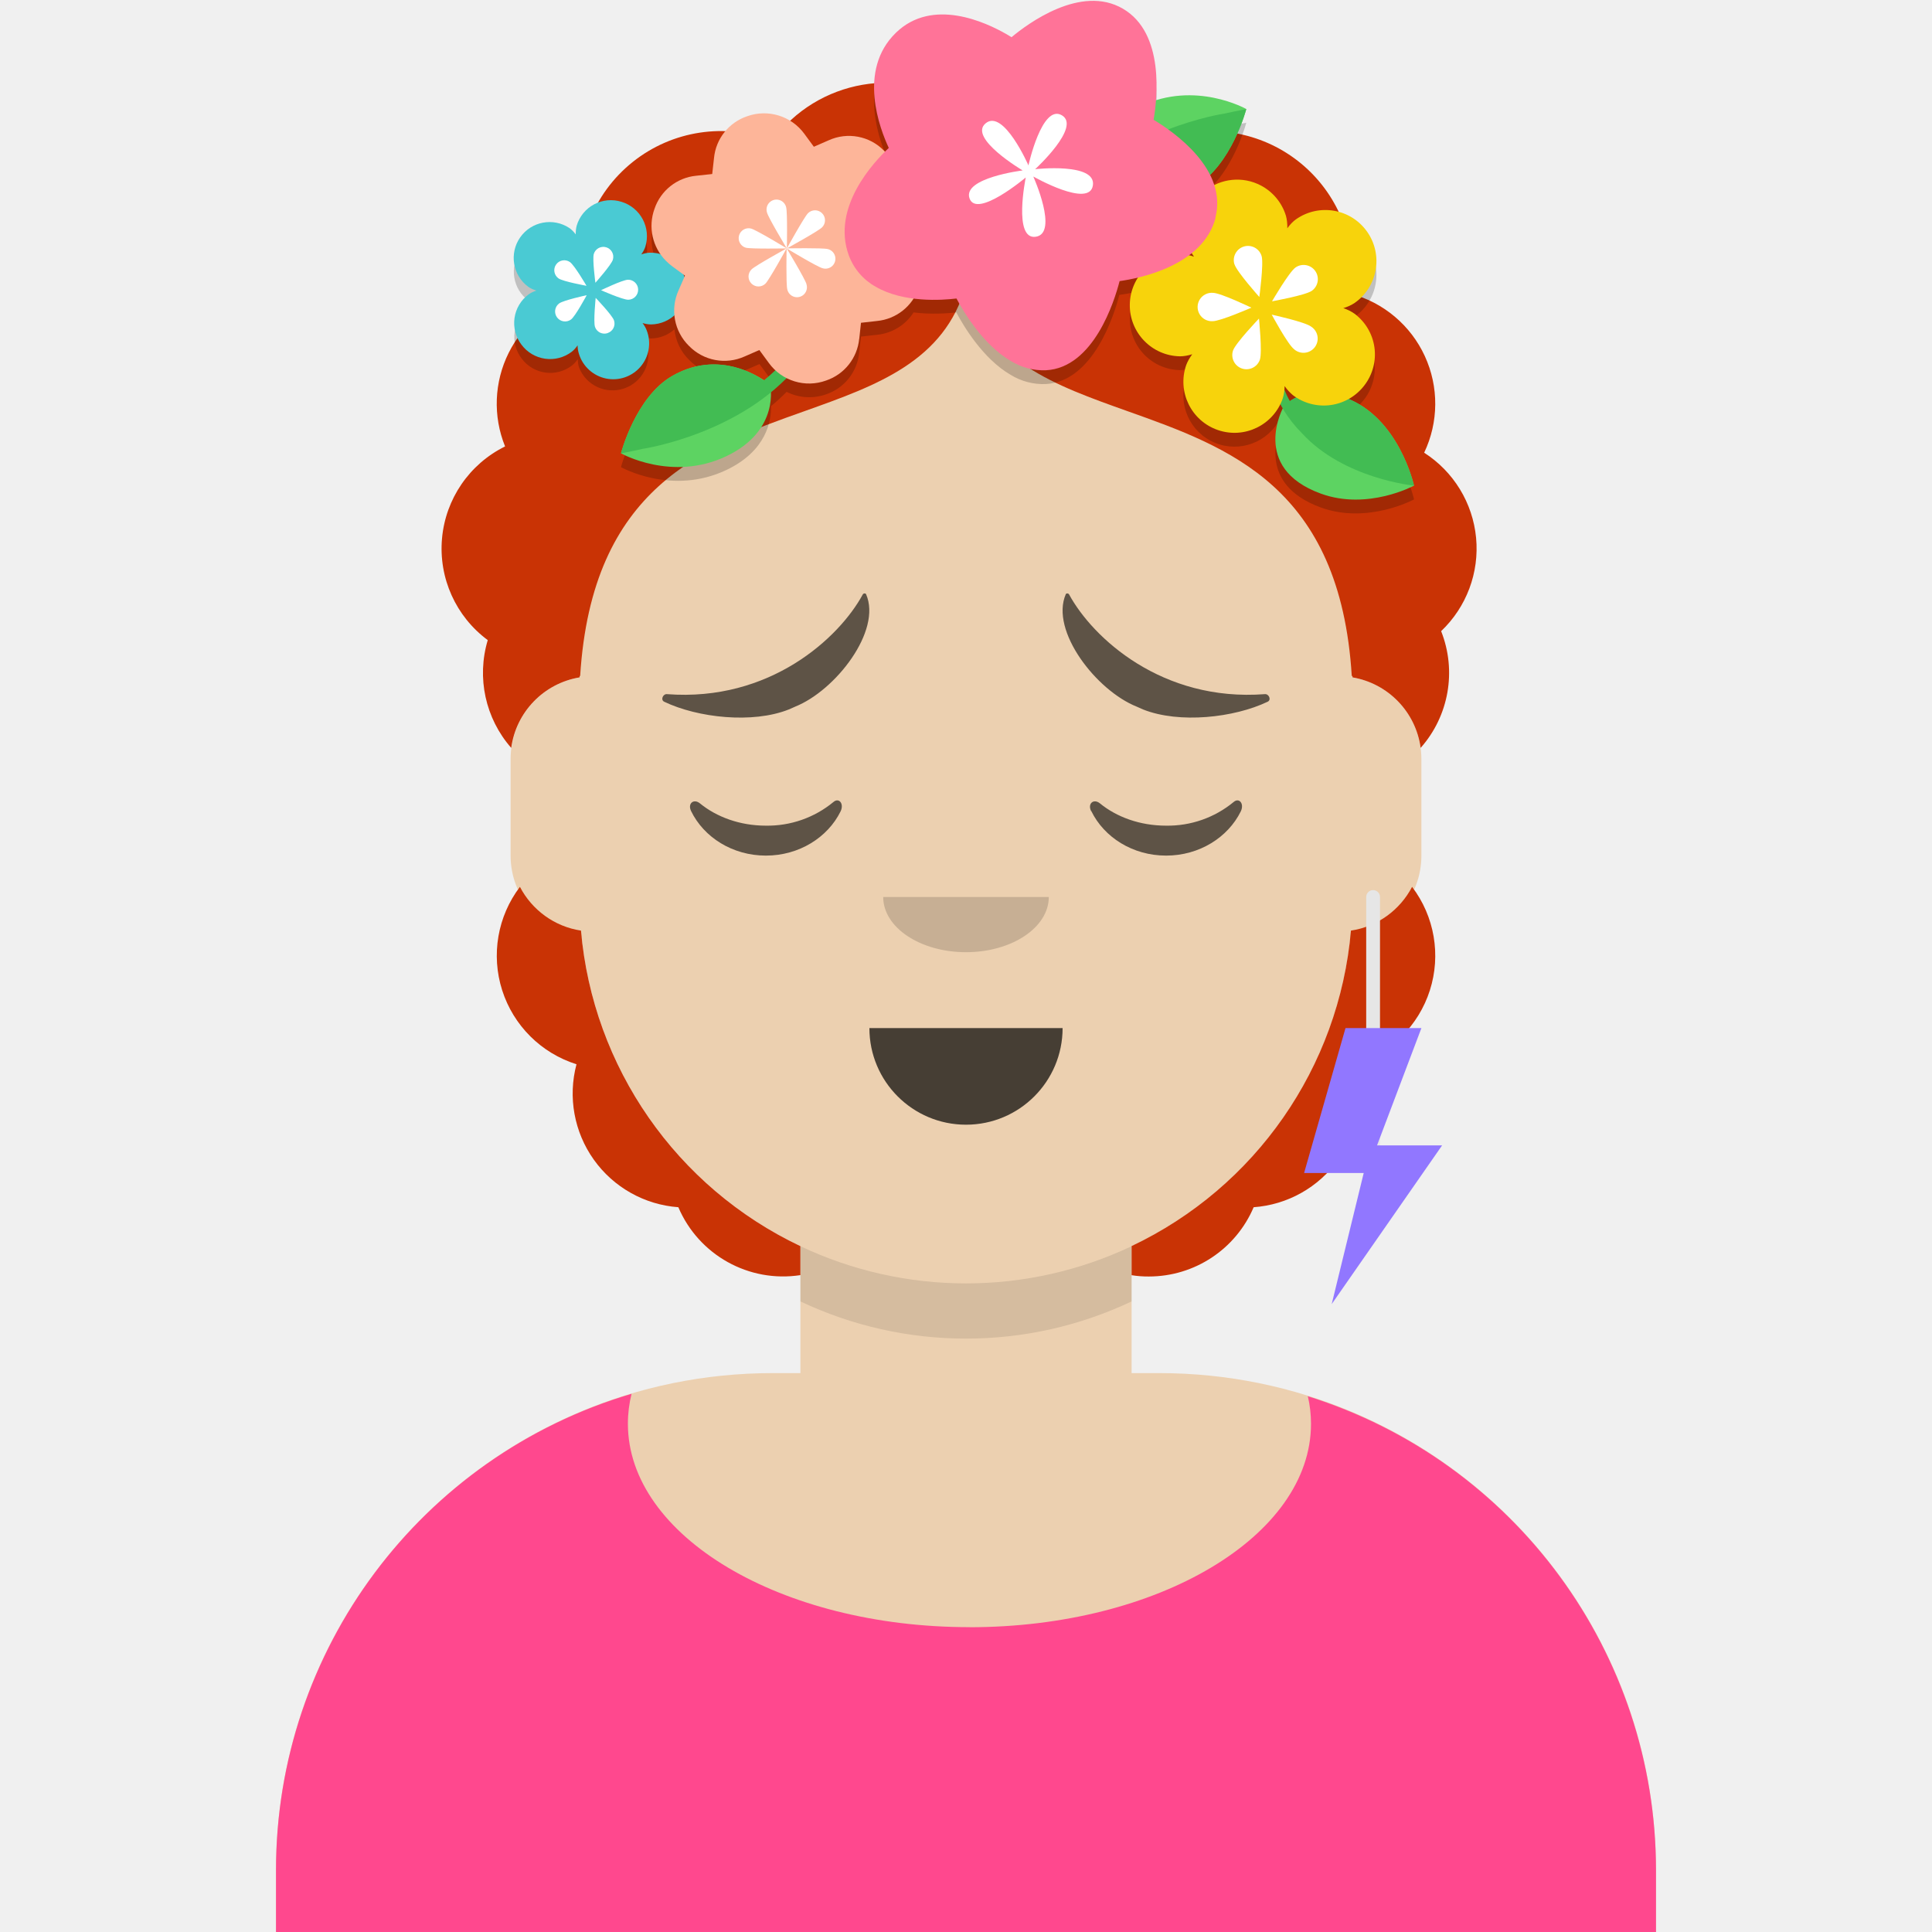
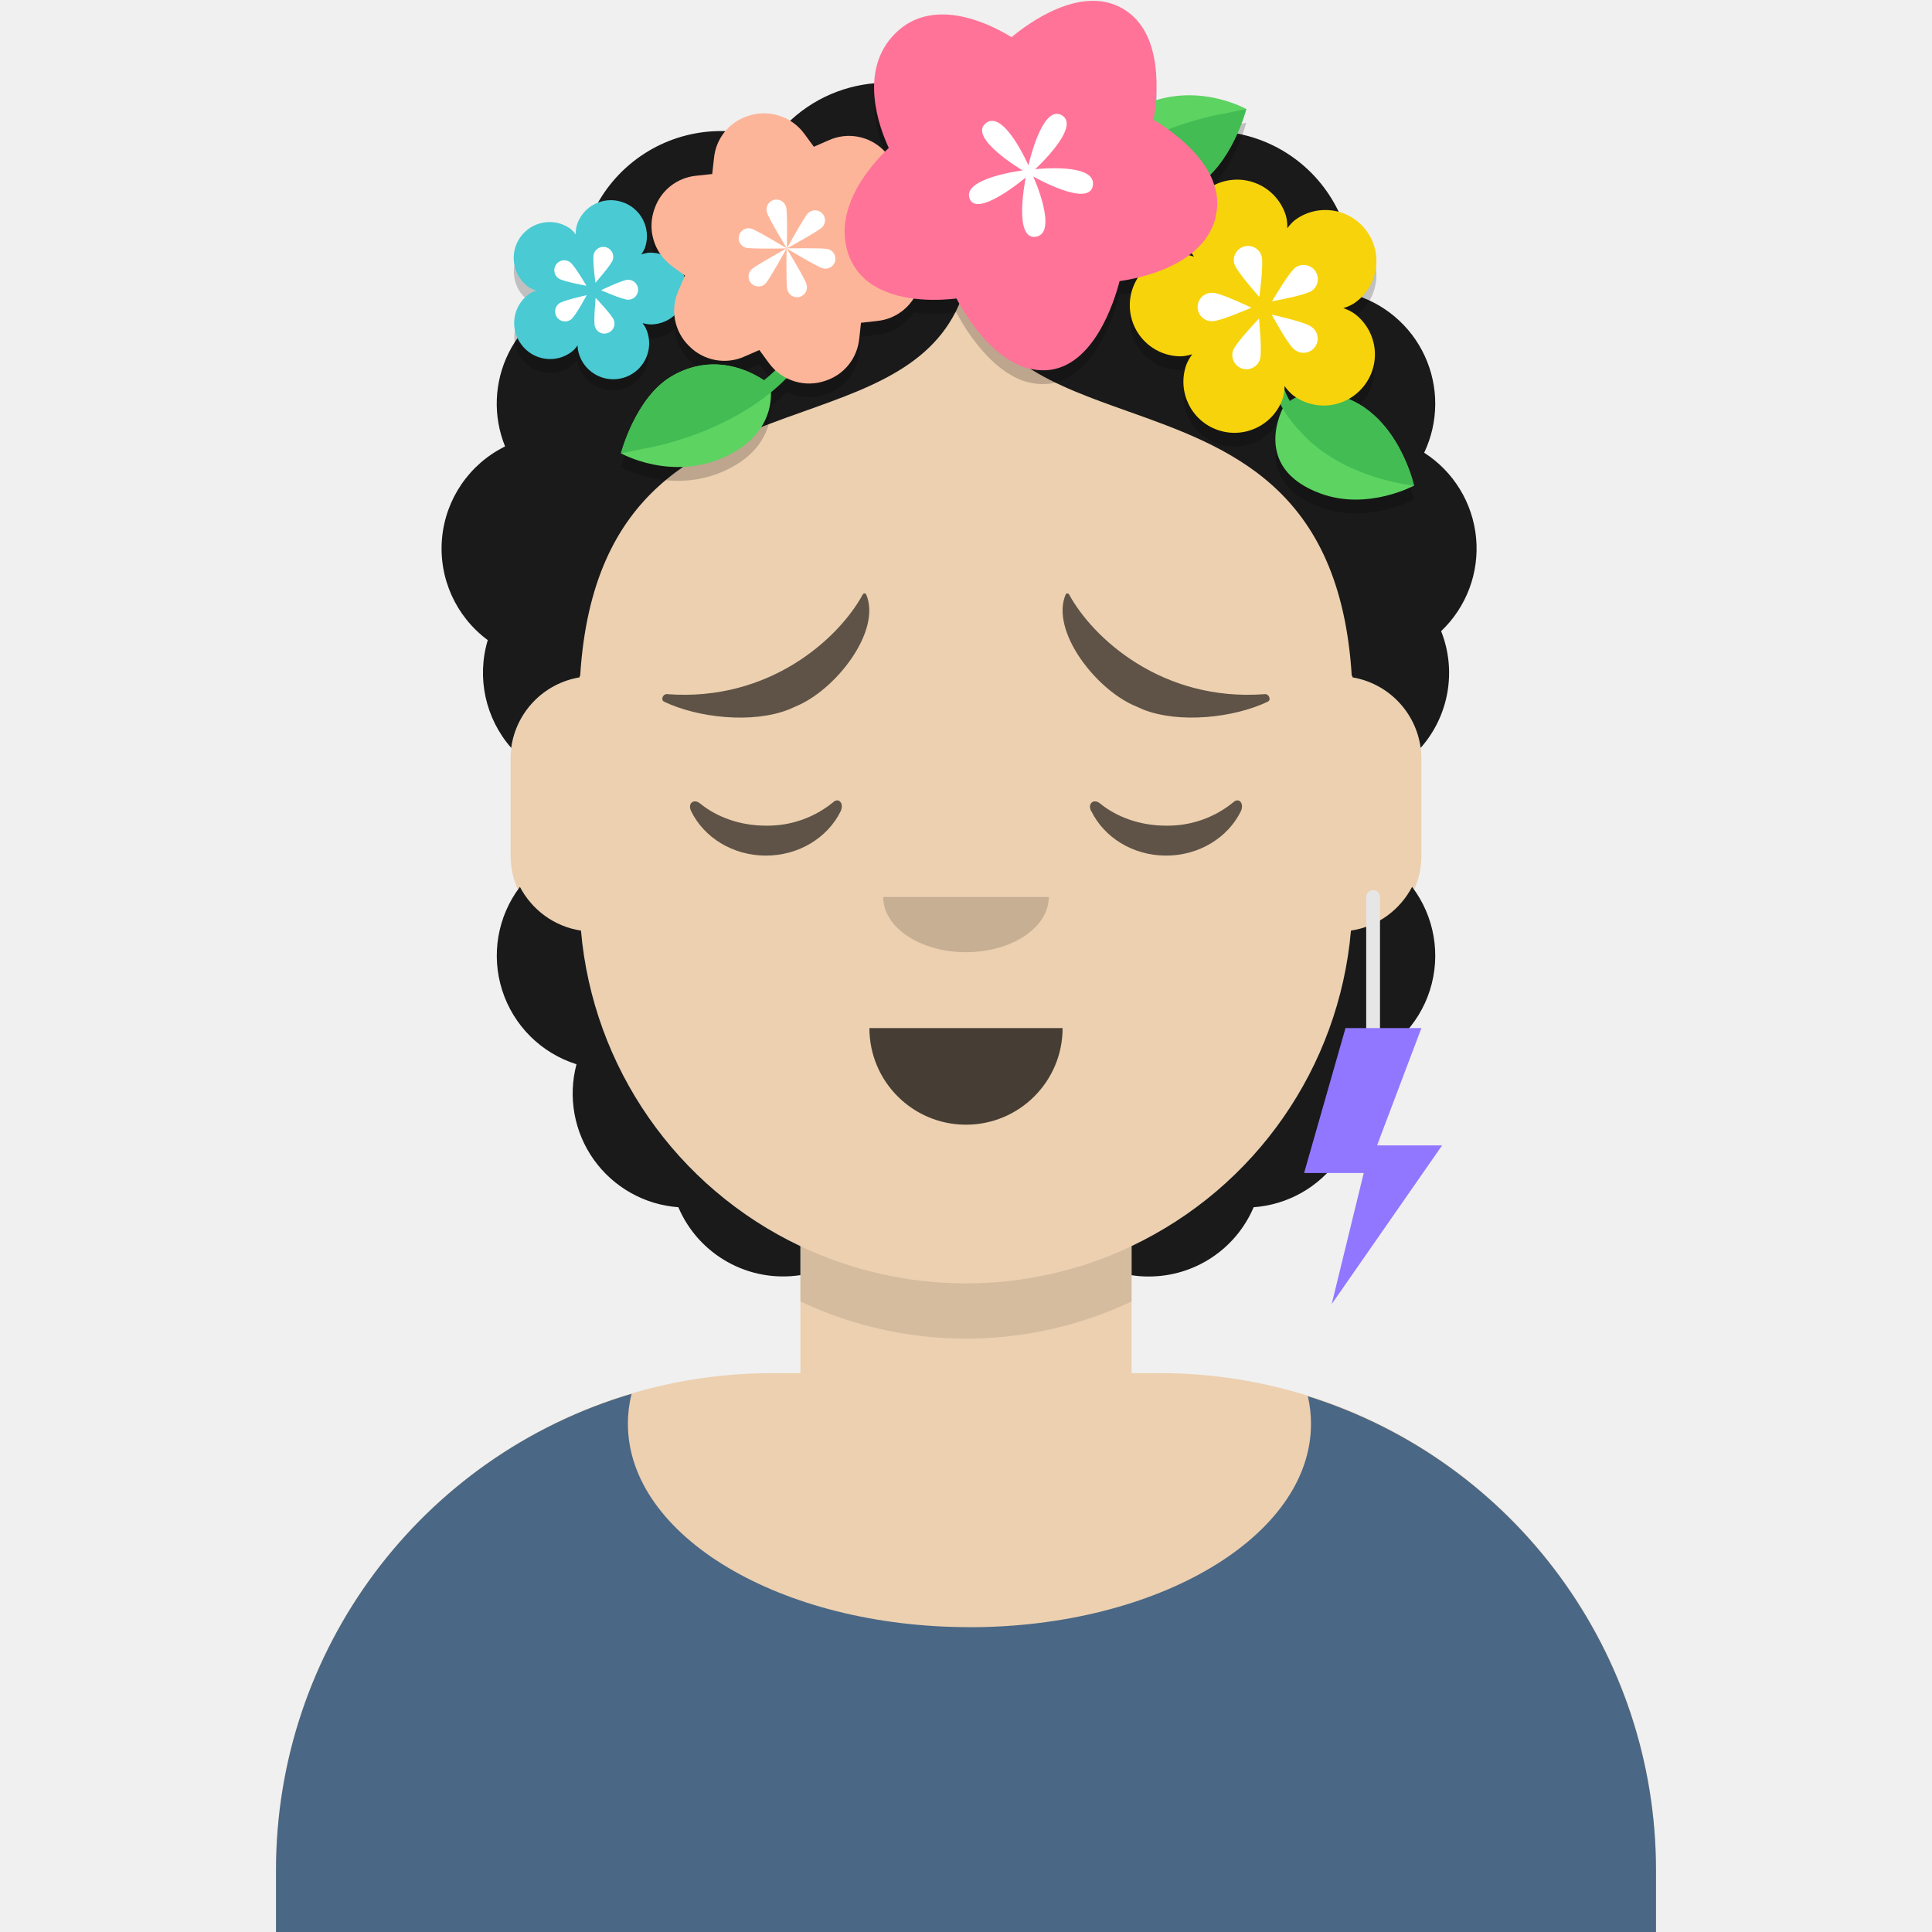
<svg xmlns="http://www.w3.org/2000/svg" viewBox="0 0 280 280" fill="none" shape-rendering="auto" aria-hidden="true">
  <defs>
    <g id="clothes-shirtScoopNeck-f58798fd">
-       <path d="M100.5 51.13c27.34 0 49.5-13.2 49.5-29.48q0-2.04-.46-4A72 72 0 0 1 200 86.35v8.95H0v-8.95A72 72 0 0 1 51.53 17.3a18 18 0 0 0-.53 4.34c0 16.28 22.16 29.48 49.5 29.48" fill="#ff488e" />
+       <path d="M100.5 51.13c27.34 0 49.5-13.2 49.5-29.48q0-2.04-.46-4A72 72 0 0 1 200 86.35v8.95H0v-8.95A72 72 0 0 1 51.53 17.3a18 18 0 0 0-.53 4.34c0 16.28 22.16 29.48 49.5 29.48" fill="#4a6785" />
    </g>
    <g id="mouth-default-f58798fd">
      <path fill-rule="evenodd" clip-rule="evenodd" d="M32 9a14 14 0 1 0 28 0" fill="black" fill-opacity=".7" />
    </g>
    <g id="nose-default-f58798fd">
      <path fill-rule="evenodd" clip-rule="evenodd" d="M0 0c0 4.42 5.37 8 12 8s12-3.58 12-8" fill="black" fill-opacity=".16" />
    </g>
    <g id="eyes-closed-f58798fd">
      <path fill-rule="evenodd" clip-rule="evenodd" d="M2.16 19.55C4.01 23.35 8.16 26 13 26c4.81 0 8.96-2.63 10.82-6.4.55-1.13-.24-2.05-1.03-1.37a15 15 0 0 1-9.8 3.43c-3.73 0-7.12-1.24-9.55-3.23-.9-.73-1.82.01-1.28 1.12m58 0c1.85 3.8 6 6.45 10.84 6.45 4.81 0 8.96-2.63 10.82-6.4.55-1.13-.24-2.05-1.03-1.37a15 15 0 0 1-9.8 3.43c-3.76 0-7.15-1.24-9.58-3.23-.9-.73-1.82.01-1.28 1.12" fill="black" fill-opacity=".6" />
    </g>
    <g id="eyebrows-sadConcernedNatural-f58798fd">
      <path fill-rule="evenodd" clip-rule="evenodd" d="m23.37 20.42-.91.4c-5.24 2.09-13.2 1.21-18.06-1.12-.56-.27-.18-1.15.4-1.1 14.92 1.14 24.97-8.15 28.38-14.45.1-.18.4-.2.48-.03 2.31 5.32-4.45 13.98-10.3 16.3m49.54 0 .9.4c5.26 2.09 13.2 1.2 18.06-1.12.57-.27.18-1.15-.4-1.1-14.92 1.14-24.96-8.15-28.38-14.45-.1-.18-.4-.2-.48-.03-2.3 5.32 4.45 13.98 10.3 16.3" fill="black" fill-opacity=".6" />
    </g>
    <g id="top-frida-f58798fd">
-       <path d="M76 98.17v-.23l.08.06c1.7-27.45 17.84-33.2 32.51-38.41 10.53-3.75 20.3-7.22 23.4-18.25 3.12 11.03 12.89 14.5 23.42 18.25 14.67 5.22 30.82 10.96 32.5 38.41l.1-.06v.23a12 12 0 0 1 9.88 10.22 16.4 16.4 0 0 0 2.97-16.92 16.5 16.5 0 0 0-2.46-25.86 16.5 16.5 0 0 0-10.62-23.04q.22-1.5.22-3.07a20.5 20.5 0 0 0-27.95-19.1A20.47 20.47 0 0 0 132 15.53a20.47 20.47 0 0 0-28.05 4.87 20.5 20.5 0 0 0-27.73 22.16A16.5 16.5 0 0 0 65.2 64.7a16.5 16.5 0 0 0-2.51 28.07 16.5 16.5 0 0 0 3.4 15.62A12 12 0 0 1 76 98.17m.2 36.7c-3.85-.58-7.11-3-8.85-6.34a16.5 16.5 0 0 0 8.2 25.71 16.52 16.52 0 0 0 14.76 20.72A16.5 16.5 0 0 0 108 184.8v-4.2a56 56 0 0 1-31.8-45.74m79.8 45.75v4.2q1.22.2 2.5.19a16.5 16.5 0 0 0 15.19-10.04 16.5 16.5 0 0 0 14.76-20.71 16.5 16.5 0 0 0 8.2-25.72c-1.74 3.34-5 5.76-8.86 6.34a56 56 0 0 1-31.81 45.73" fill="#c93305" />
+       <path d="M76 98.17v-.23l.08.06c1.7-27.45 17.84-33.2 32.51-38.41 10.53-3.75 20.3-7.22 23.4-18.25 3.12 11.03 12.89 14.5 23.42 18.25 14.67 5.22 30.82 10.96 32.5 38.41l.1-.06v.23a12 12 0 0 1 9.88 10.22 16.4 16.4 0 0 0 2.97-16.92 16.5 16.5 0 0 0-2.46-25.86 16.5 16.5 0 0 0-10.62-23.04q.22-1.5.22-3.07a20.5 20.5 0 0 0-27.95-19.1A20.47 20.47 0 0 0 132 15.53a20.47 20.47 0 0 0-28.05 4.87 20.5 20.5 0 0 0-27.73 22.16A16.5 16.5 0 0 0 65.2 64.7a16.5 16.5 0 0 0-2.51 28.07 16.5 16.5 0 0 0 3.4 15.62A12 12 0 0 1 76 98.17m.2 36.7c-3.85-.58-7.11-3-8.85-6.34a16.5 16.5 0 0 0 8.2 25.71 16.52 16.52 0 0 0 14.76 20.72A16.5 16.5 0 0 0 108 184.8v-4.2a56 56 0 0 1-31.8-45.74m79.8 45.75v4.2q1.22.2 2.5.19a16.5 16.5 0 0 0 15.19-10.04 16.5 16.5 0 0 0 14.76-20.71 16.5 16.5 0 0 0 8.2-25.72c-1.74 3.34-5 5.76-8.86 6.34a56 56 0 0 1-31.81 45.73" fill="#1a1a1a" />
      <path fill-rule="evenodd" clip-rule="evenodd" d="M169.13 28.36q-.6.18-1.14.45-.25-.75-.62-1.48c3.72-3.63 5.25-9.54 5.25-9.54s-1.16.2-3.1.64c-.27.04-3.78.6-8.24 2.31-.8-.58-1.54-1.04-2.1-1.38.52-2.93 1.68-12.56-4.46-16.11-6.1-3.54-13.8 2.2-16.12 4.14l-.7-.42c-3.07-1.77-10.77-5.35-16.05-.23-5.64 5.46-2.3 14-1.04 16.7l-.53.53-.1-.11a7.1 7.1 0 0 0-8.07-1.52l-2.13.93-1.38-1.88a7.24 7.24 0 0 0-8.29-2.54 7.1 7.1 0 0 0-4.8 6.05l-.27 2.32-2.32.25a7.1 7.1 0 0 0-6.05 4.81 7.2 7.2 0 0 0 .83 6.53q-.7-.2-1.5-.2-.56.02-1.24.26.42-.6.6-1.13a5.2 5.2 0 0 0-9.96-3.04q-.15.55-.14 1.27-.44-.58-.9-.91a5.2 5.2 0 0 0-5.96 8.52q.46.31 1.16.53-.68.23-1.14.56a5.17 5.17 0 0 0-1.02 7.29 5.16 5.16 0 0 0 7.28 1.02q.44-.34.86-.93 0 .71.2 1.25a5.2 5.2 0 0 0 9.82-3.39 4 4 0 0 0-.62-1.1q.7.24 1.25.24a5.2 5.2 0 0 0 3.36-1.32 7.2 7.2 0 0 0 2.13 4.44 7.15 7.15 0 0 0 8.06 1.52l2.13-.93 1.38 1.88q.43.58.94 1.05-.78.77-1.64 1.44c-.47-.3-1.12-.7-1.92-1.06a12 12 0 0 0-13.25 1.82C83.62 61.47 82 67.7 82 67.7s7.37 4.17 15.26.42c5.9-2.8 6.53-7.22 6.48-9.26q1.18-.96 2.26-2.07a7.3 7.3 0 0 0 5.72.36 7.1 7.1 0 0 0 4.8-6.05l.26-2.32 2.32-.26a7.1 7.1 0 0 0 5.3-3.24c2.57.32 4.97.13 6.2 0 .99 1.87 3.82 6.7 7.88 9.05a9 9 0 0 0 5.07 1.33c6.9-.36 9.92-10 10.67-12.92.64-.09 1.6-.24 2.7-.5a7.4 7.4 0 0 0 .16 8.24 7.4 7.4 0 0 0 5.93 3.16q.8 0 1.78-.3-.6.82-.88 1.58a7.4 7.4 0 0 0 13.65 5.65l.34.62c-.71 1.48-3.8 8.96 5.53 12.36 6.77 2.46 13.45-1.15 13.5-1.17 0 0-2.07-9.48-9.46-12.55a7.4 7.4 0 0 0 3.7-7.5 7.4 7.4 0 0 0-2.87-4.87 6 6 0 0 0-1.62-.8q.97-.3 1.65-.76a7.4 7.4 0 0 0-8.5-12.12q-.65.47-1.26 1.3 0-1.03-.2-1.8a7.4 7.4 0 0 0-3.6-4.38 7.4 7.4 0 0 0-5.65-.54m-4.1 10.84-.72-.22.4-.3q.14.25.33.52m14.36 20.08.48.33q-.54.26-.93.52-.5-.9-.8-1.65.03-.26.03-.53a6 6 0 0 0 1.22 1.33M91.2 42.12l-.12-.32.2.15z" fill="black" fill-opacity=".2" />
      <path d="M178.03 58.94s-4.98 8.83 5.4 12.6c6.8 2.48 13.5-1.16 13.5-1.16s-2.16-9.9-9.97-12.75c-6.1-2.22-8.93 1.3-8.93 1.3" fill="#5DD362" />
      <path d="M196.93 70.38s-2.16-9.9-9.97-12.75c-4.07-1.48-6.7-.4-8.02.5-1.36-2.4-1.47-4.18-1.45-4.25.03-.3-.2-.53-.46-.63-.07-.02-.2-.07-.3-.03-.39 0-.67.37-.66.75 0 .23.35 4.54 4.63 8.83 6.05 6.6 16.23 7.58 16.23 7.58" fill="#42BC53" />
      <path fill-rule="evenodd" clip-rule="evenodd" d="M165.22 27c5.28-3.06 7.4-11.2 7.4-11.2s-7.38-4.18-15.26-.43-6.37 10.37-6.37 10.37 6.61 5.65 14.23 1.25" fill="#5DD362" />
      <path fill-rule="evenodd" clip-rule="evenodd" d="M147 29.43c.05.08.1.17.24.2.42.34 1.09.3 1.42-.12a24 24 0 0 1 3.26-3.13c1.97 1.4 7.33 4.1 13.3.64 5.28-3.06 7.4-11.2 7.4-11.2s-1.16.2-3.1.63c-.54.07-14.38 2.3-22.36 11.87a1 1 0 0 0-.16 1.13" fill="#42BC53" />
      <path fill-rule="evenodd" clip-rule="evenodd" d="M89.4 54.5C84.1 57.55 82 65.7 82 65.7s7.37 4.17 15.26.42 6.36-10.37 6.36-10.37-6.6-5.65-14.23-1.25" fill="#5DD362" />
      <path fill-rule="evenodd" clip-rule="evenodd" d="M107.61 52.06c-.05-.08-.1-.17-.23-.2-.42-.34-1.1-.3-1.43.12a24 24 0 0 1-3.26 3.16c-1.97-1.41-7.32-4.1-13.3-.64-5.28 3.05-7.4 11.2-7.4 11.2s1.16-.2 3.1-.64c.54-.07 14.39-2.3 22.37-11.87.3-.3.35-.8.15-1.16" fill="#42BC53" />
      <path d="M67.58 49.96a5.17 5.17 0 0 1 1.02-7.29q.47-.33 1.14-.56a4 4 0 0 1-1.16-.53 5.2 5.2 0 0 1 5.96-8.52q.46.33.9.91-.01-.71.14-1.27a5.16 5.16 0 0 1 6.5-3.45 5.2 5.2 0 0 1 3.45 6.5q-.17.53-.59 1.12.68-.23 1.25-.25a5.2 5.2 0 0 1 .18 10.4q-.57 0-1.25-.2.43.56.62 1.1a5.2 5.2 0 1 1-9.83 3.38 4 4 0 0 1-.2-1.25q-.4.58-.85.93a5.17 5.17 0 0 1-7.28-1.02" fill="#4ACAD3" />
      <path fill-rule="evenodd" clip-rule="evenodd" d="M80.82 37.64a1.44 1.44 0 1 0-2.76-.84c-.23.76.23 4.18.23 4.18s2.3-2.58 2.53-3.34m2.24 5.8a1.44 1.44 0 1 0-.05-2.9c-.8.02-3.9 1.52-3.9 1.52s3.16 1.4 3.95 1.38M77 41.42s-1.74-2.98-2.4-3.44a1.44 1.44 0 1 0-1.65 2.37c.65.45 4.05 1.07 4.05 1.07m3.08 6.84a1.44 1.44 0 0 0 .9-1.84c-.26-.75-2.65-3.25-2.65-3.25s-.35 3.44-.1 4.2a1.44 1.44 0 0 0 1.85.9m-5.32-1.97c.64-.48 2.27-3.52 2.27-3.52s-3.37.73-4 1.2a1.44 1.44 0 1 0 1.73 2.32" fill="white" />
      <path d="m116.53 49.1.25-2.32 2.32-.26a7.1 7.1 0 0 0 6.05-4.8 7.2 7.2 0 0 0-2.55-8.29l-1.87-1.38.93-2.13c1.23-2.8.65-5.9-1.52-8.06a7.1 7.1 0 0 0-8.06-1.52l-2.13.93-1.38-1.88a7.24 7.24 0 0 0-8.29-2.54 7.1 7.1 0 0 0-4.8 6.05l-.26 2.32-2.32.25a7.1 7.1 0 0 0-6.05 4.81 7.2 7.2 0 0 0 1.67 7.53q.4.4.87.76l1.88 1.38-.93 2.13a7.15 7.15 0 0 0 1.52 8.06 7.15 7.15 0 0 0 8.06 1.52l2.13-.93 1.38 1.88a7.2 7.2 0 0 0 8.29 2.54 7.1 7.1 0 0 0 4.8-6.05" fill="#FDB599" />
      <path fill-rule="evenodd" clip-rule="evenodd" d="M108.88 41.2a1.44 1.44 0 1 1-2.78.74c-.2-.77-.1-5.94-.1-5.94s-2.5 4.53-3.06 5.1a1.44 1.44 0 0 1-2.03-2.05c.56-.56 5.1-3.05 5.1-3.05s-5.15.1-5.92-.1a1.44 1.44 0 0 1 .75-2.78c.77.2 5.19 2.88 5.19 2.88s-2.67-4.42-2.87-5.2a1.44 1.44 0 1 1 2.78-.74c.2.77.1 5.94.1 5.94s2.5-4.53 3.06-5.1a1.44 1.44 0 0 1 2.04 2.05c-.56.56-5.1 3.05-5.1 3.05s5.17-.1 5.94.1a1.44 1.44 0 1 1-.75 2.78c-.8-.2-5.22-2.88-5.22-2.88s2.67 4.42 2.88 5.2" fill="white" />
      <path d="M189.76 55.82a7.36 7.36 0 0 0-1.46-10.36 6 6 0 0 0-1.62-.8q.97-.3 1.65-.76a7.4 7.4 0 0 0-8.5-12.12q-.65.46-1.26 1.3.01-1.03-.2-1.8a7.4 7.4 0 0 0-3.6-4.38 7.4 7.4 0 0 0-10.55 8.7q.24.76.82 1.6a6 6 0 0 0-1.77-.36 7.4 7.4 0 0 0-.26 14.8q.8 0 1.78-.3-.6.82-.88 1.58a7.4 7.4 0 0 0 14 4.81 6 6 0 0 0 .26-1.78q.6.83 1.22 1.33a7.4 7.4 0 0 0 5.49 1.42 7.4 7.4 0 0 0 4.88-2.88" fill="#F7D30C" />
      <path fill-rule="evenodd" clip-rule="evenodd" d="M170.9 38.3a2.05 2.05 0 1 1 3.94-1.2c.33 1.08-.33 5.94-.33 5.94s-3.27-3.66-3.6-4.74m-3.18 8.25a2.06 2.06 0 1 1 .07-4.11c1.13.02 5.56 2.15 5.56 2.15s-4.5 1.97-5.63 1.96m8.62-2.88s2.47-4.24 3.4-4.9a2.06 2.06 0 1 1 2.36 3.38c-.93.65-5.76 1.52-5.76 1.52m-4.38 9.73a2.06 2.06 0 0 1-1.27-2.6c.37-1.08 3.76-4.63 3.76-4.63s.5 4.89.13 5.96a2.06 2.06 0 0 1-2.62 1.27m7.57-2.8c-.9-.67-3.23-5-3.23-5s4.8 1.05 5.7 1.73a2.06 2.06 0 1 1-2.47 3.28" fill="white" />
      <path d="M168.14 31.55c1.82-6.99-6-12.42-8.95-14.19.5-2.93 1.67-12.56-4.47-16.11-6.1-3.54-13.8 2.2-16.12 4.14l-.7-.42c-3.07-1.77-10.77-5.35-16.05-.23-5.64 5.46-2.3 14-1.04 16.7-2.13 2-8.36 8.59-5.79 15.58a8.6 8.6 0 0 0 3.9 4.54c4.02 2.34 9.59 1.96 11.7 1.7 1.01 1.89 3.84 6.72 7.9 9.07a9 9 0 0 0 5.07 1.33c6.9-.36 9.92-10 10.67-12.92 2.86-.4 12.09-2.2 13.92-9.2" fill="#FF7398" />
      <path fill-rule="evenodd" clip-rule="evenodd" d="M141.76 25.6s3.69 8.2.36 8.71-1.46-8.59-1.46-8.59-7.11 6-8.15 3.03 7.7-4.05 7.7-4.05-7.96-4.7-5.36-6.83c2.59-2.15 6.2 6.1 6.2 6.1s1.95-8.93 4.83-7.27-3.86 7.82-3.86 7.82 8.88-1 8.37 2.35c-.5 3.34-8.6-1.27-8.6-1.27" fill="white" />
      <rect x="190" y="129" width="2" height="39" rx="1" fill="#E6E6E6" />
      <path d="M201 166h-9.43l6.43-17h-11l-6 21h8.64L185 189z" fill="#9177FF" />
    </g>
    <clipPath id="clip-f58798fd">
      <rect width="280" height="280" rx="0" ry="0" />
    </clipPath>
  </defs>
  <g clip-path="url(#clip-f58798fd)">
    <path d="M140 36a56 56 0 0 0-56 56v6.17A12 12 0 0 0 74 110v14a12 12 0 0 0 10.3 11.88A56 56 0 0 0 116 180.6V199h-4a72 72 0 0 0-72 72v9h200v-9a72 72 0 0 0-72-72h-4v-18.38a56 56 0 0 0 31.7-44.73A12 12 0 0 0 206 124v-14a12 12 0 0 0-10-11.83V92a56 56 0 0 0-56-56" fill="#ecd0b0" />
    <path d="M116 180.61v8a56 56 0 0 0 24 5.39 56 56 0 0 0 24-5.39v-8a56 56 0 0 1-24 5.39 56 56 0 0 1-24-5.39" fill="black" fill-opacity=".1" />
    <use transform="translate(40 184.7)" href="#clothes-shirtScoopNeck-f58798fd" />
    <use transform="translate(94 140)" href="#mouth-default-f58798fd" />
    <use transform="translate(128 130)" href="#nose-default-f58798fd" />
    <use transform="translate(98 98)" href="#eyes-closed-f58798fd" />
    <use transform="translate(91.86 82)" href="#eyebrows-sadConcernedNatural-f58798fd" />
    <use transform="translate(8)" href="#top-frida-f58798fd" />
  </g>
</svg>
